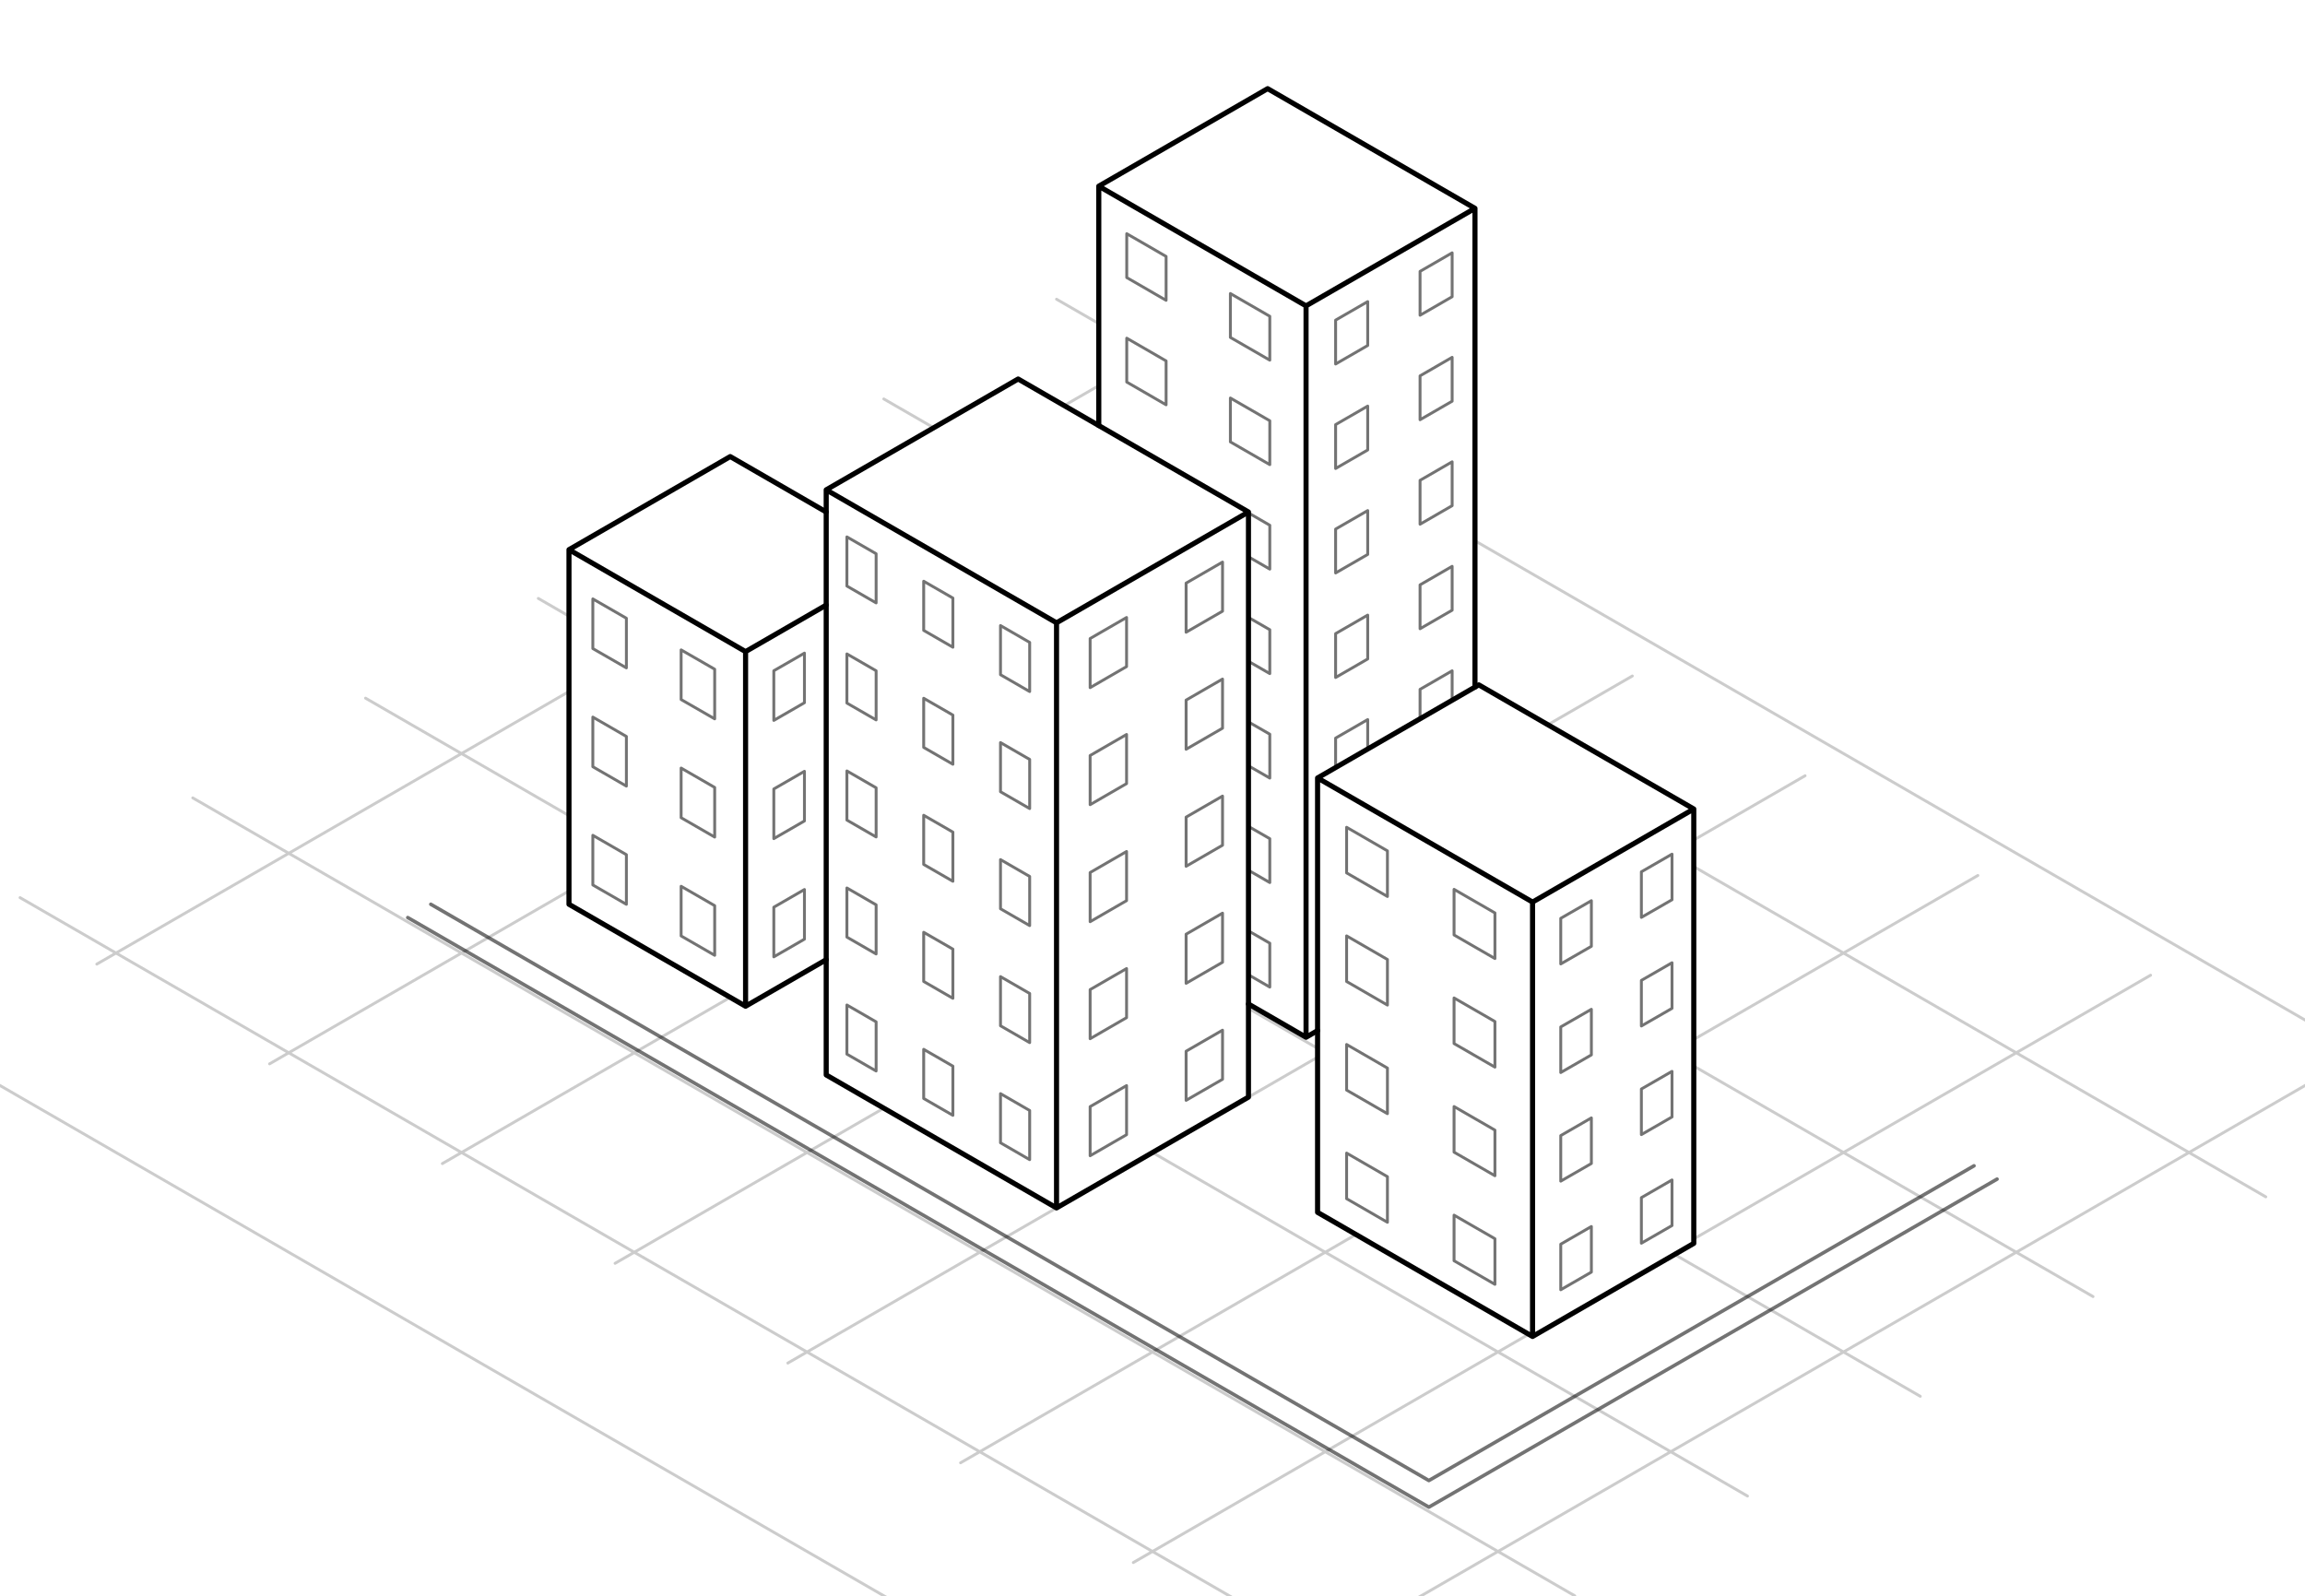
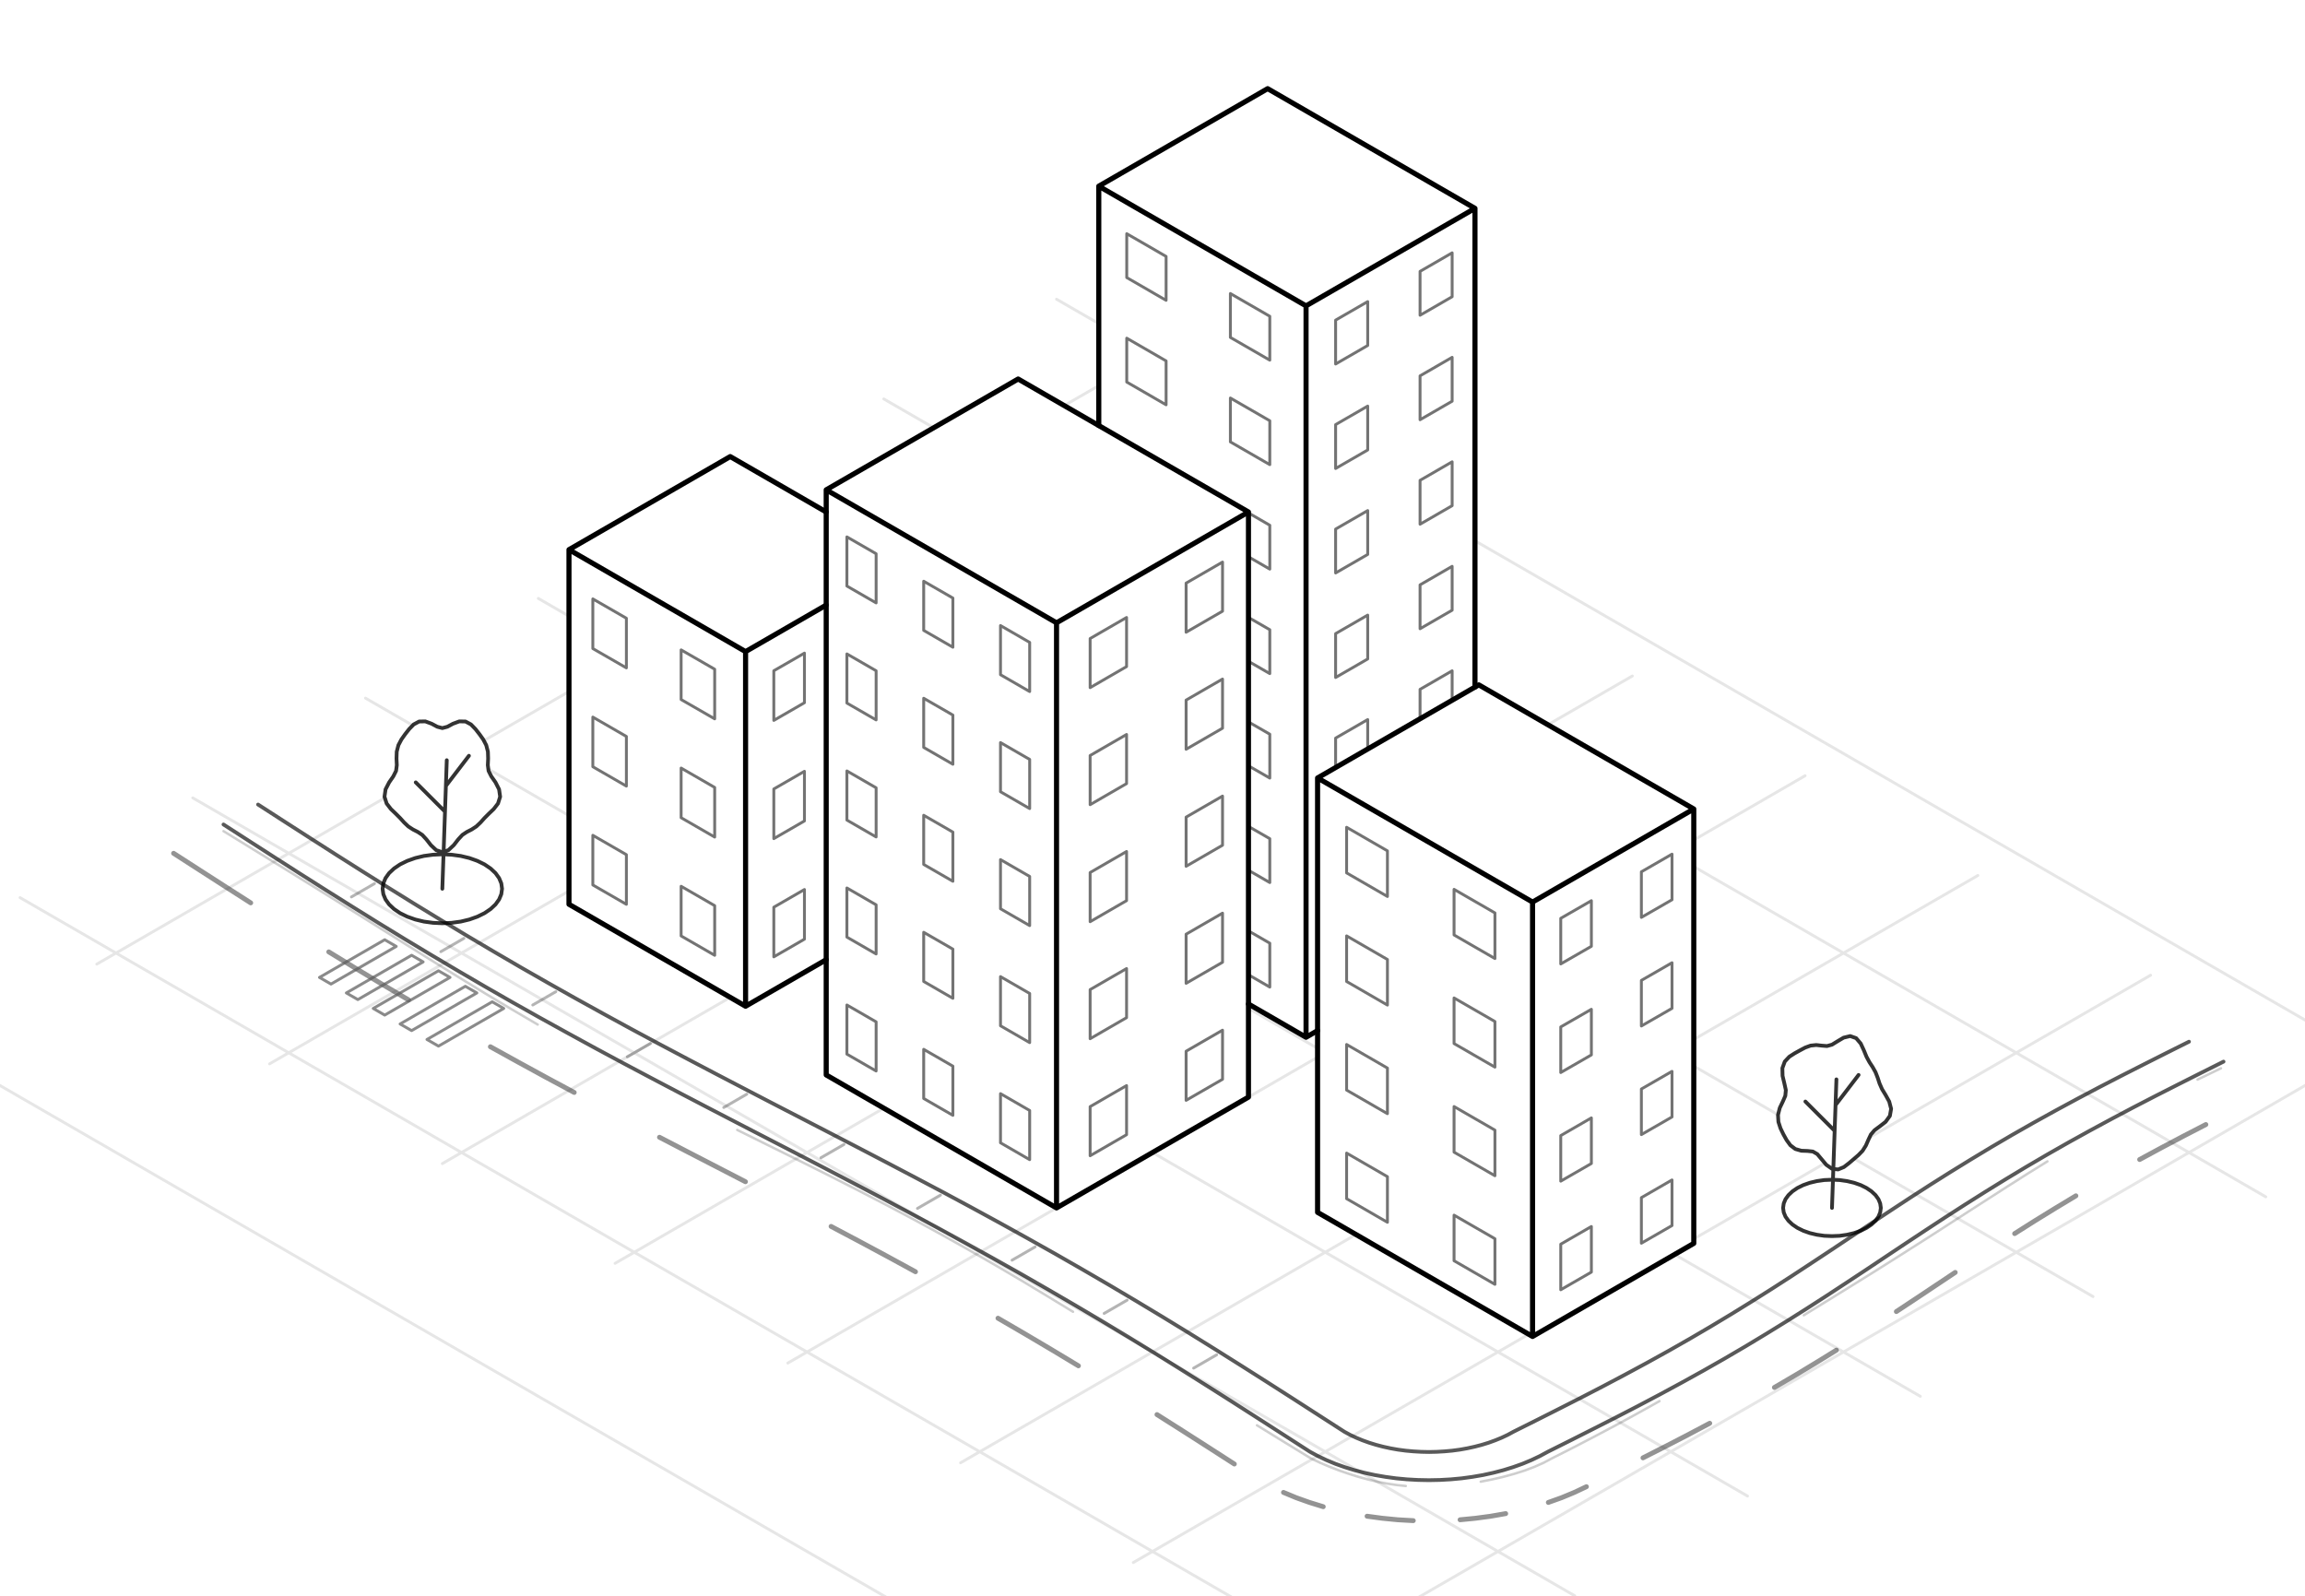
<svg xmlns="http://www.w3.org/2000/svg" viewBox="0 0 520 360" fill="none" stroke="currentColor" stroke-width="1.15" stroke-linecap="round" stroke-linejoin="round">
-   <g class="survey-lines" opacity=".2" stroke-width=".65">
-     <path d="M247.88 87L240.08 91.5 M128.36 156L21.84 217.5 M238.35 67.5L247.88 73 M332.75 122L550.12 247.5 M128.36 201L60.81 240 M199.38 90L210.64 96.5 M382.11 195.5L511.15 270 M164.74 225L99.79 262.5 M382.11 240.5L472.18 292.5 M368.25 152.5L349.2 163.5 M199.38 250L138.76 285 M121.44 135L128.36 139 M281.65 227.5L297.24 236.5 M377.78 283L433.21 315 M407.22 175L382.11 189.5 M297.24 238.5L281.65 247.5 M281.65 247.5L177.73 307.5 M82.46 157.5L128.36 184 M185.52 217L186.39 217.5 M260 260L394.23 337.5 M446.2 197.5L382.11 234.5 M305.9 278.5L216.7 330 M43.49 180L355.26 360 M485.17 220L382.11 279.5 M344.87 301L255.67 352.5 M4.52 202.5L316.29 382.5 M524.14 242.5L294.64 375 M-34.45 225L277.32 405" />
+   <g class="survey-lines" opacity=".1" stroke-width=".65">
+     <path d="M247.88 87L240.08 91.5 M128.36 156L109.16 167.09 M86.82 179.99L21.84 217.5 M238.35 67.5L247.88 73 M332.75 122L550.12 247.5 M128.36 201L60.81 240 M199.38 90L210.64 96.5 M382.11 195.5L511.15 270 M164.74 225L99.79 262.5 M382.11 240.5L401.12 251.48 M418.3 261.4L472.18 292.5 M368.25 152.5L349.2 163.5 M199.38 250L138.76 285 M121.44 135L128.36 139 M281.65 227.5L297.24 236.5 M377.78 283L433.21 315 M407.22 175L382.11 189.5 M297.24 238.5L281.65 247.5 M281.65 247.5L177.73 307.5 M82.46 157.5L93.11 163.64 M110.16 173.49L128.36 184 M185.52 217L186.39 217.5 M260 260L394.23 337.5 M446.2 197.5L382.11 234.5 M305.9 278.5L216.7 330 M43.49 180L355.26 360 M485.17 220L421.74 256.62 M411.7 262.41L382.11 279.5 M344.87 301L255.67 352.5 M4.52 202.5L316.29 382.5 M524.14 242.5L294.64 375 M-34.45 225L277.32 405" />
  </g>
-   <g class="street" opacity=".55" stroke-width=".8">
-     <path d="M97.19 204L322.35 334 M322.35 334L445.33 263 M91.99 207L322.35 340 M322.35 340L450.53 266" />
+   <g class="street" opacity=".65" stroke-width=".85">
+     <path d="M58.22 181.5L64 185.23 M64 185.23L69.8 188.96 M69.8 188.96L75.61 192.68 M75.61 192.68L81.45 196.38 M81.45 196.38L87.32 200.07 M87.32 200.07L93.23 203.74 M93.23 203.74L99.18 207.38 M99.18 207.38L105.17 210.99 M105.17 210.99L111.22 214.57 M111.22 214.57L117.32 218.13 M117.32 218.13L123.48 221.65 M123.48 221.65L129.68 225.14 M129.68 225.14L135.94 228.6 M135.94 228.6L142.24 232.04 M142.24 232.04L148.59 235.45 M148.59 235.45L154.98 238.83 M154.98 238.83L161.39 242.2 M161.39 242.2L167.84 245.56 M167.84 245.56L174.29 248.91 M174.29 248.91L180.76 252.25 M180.76 252.25L187.22 255.59 M187.22 255.59L193.68 258.94 M193.68 258.94L200.12 262.3 M200.12 262.3L206.54 265.67 M206.54 265.67L212.93 269.05 M212.93 269.05L219.27 272.46 M219.27 272.46L225.58 275.9 M225.58 275.9L231.83 279.36 M231.83 279.36L238.04 282.85 M238.04 282.85L244.2 286.38 M244.2 286.38L250.3 289.93 M250.3 289.93L256.34 293.51 M256.34 293.51L262.34 297.12 M262.34 297.12L268.29 300.76 M268.29 300.76L274.2 304.43 M274.2 304.43L280.07 308.12 M280.07 308.12L285.9 311.82 M285.9 311.82L291.72 315.54 M291.72 315.54L297.51 319.27 M297.51 319.27L303.3 323 M303.3 323L304.59 323.7 M304.59 323.7L305.95 324.34 M305.95 324.34L307.38 324.93 M307.38 324.93L308.88 325.47 M308.88 325.47L310.44 325.95 M310.44 325.95L312.04 326.37 M312.04 326.37L313.69 326.73 M313.69 326.73L315.38 327.03 M315.38 327.03L317.1 327.26 M317.1 327.26L318.84 327.42 M318.84 327.42L320.59 327.52 M320.59 327.52L322.35 327.56 M322.35 327.56L324.12 327.52 M324.12 327.52L325.87 327.42 M325.87 327.42L327.61 327.26 M327.61 327.26L329.33 327.03 M329.33 327.03L331.01 326.73 M331.01 326.73L332.66 326.37 M332.66 326.37L334.27 325.95 M334.27 325.95L335.83 325.47 M335.83 325.47L337.32 324.93 M337.32 324.93L338.76 324.34 M338.76 324.34L340.12 323.7 M340.12 323.7L341.41 323 M341.41 323L346.51 320.45 M346.51 320.45L351.6 317.88 M351.6 317.88L356.66 315.31 M356.66 315.31L361.68 312.71 M361.68 312.71L366.66 310.08 M366.66 310.08L371.59 307.42 M371.59 307.42L376.45 304.73 M376.45 304.73L381.24 302 M381.24 302L385.97 299.23 M385.97 299.23L390.64 296.42 M390.64 296.42L395.24 293.58 M395.24 293.58L399.79 290.71 M399.79 290.71L404.29 287.81 M404.29 287.81L408.75 284.88 M408.75 284.88L413.19 281.95 M413.19 281.95L417.62 279 M417.62 279L422.04 276.05 M422.04 276.05L426.48 273.12 M426.48 273.12L430.94 270.19 M430.94 270.19L435.44 267.29 M435.44 267.29L439.99 264.42 M439.99 264.42L444.6 261.58 M444.6 261.58L449.26 258.77 M449.26 258.77L453.99 256 M453.99 256L458.79 253.27 M458.79 253.27L463.65 250.58 M463.65 250.58L468.57 247.92 M468.57 247.92L473.55 245.29 M473.55 245.29L478.58 242.69 M478.58 242.69L483.64 240.12 M483.64 240.12L488.73 237.55 M488.73 237.55L493.83 235 M50.42 186L56.21 189.73 M56.21 189.73L62.01 193.46 M62.01 193.46L67.82 197.18 M67.82 197.18L73.66 200.88 M73.66 200.88L79.53 204.57 M79.53 204.57L85.43 208.24 M85.43 208.24L91.38 211.88 M91.38 211.88L97.38 215.49 M97.38 215.49L103.43 219.07 M103.43 219.07L109.53 222.63 M109.53 222.63L115.68 226.15 M115.68 226.15L121.89 229.64 M121.89 229.64L128.15 233.1 M128.15 233.1L134.45 236.54 M134.45 236.54L140.8 239.95 M140.8 239.95L147.18 243.33 M147.18 243.33L153.6 246.7 M153.6 246.7L160.04 250.06 M160.04 250.06L166.5 253.41 M166.5 253.41L172.96 256.75 M172.96 256.75L179.43 260.09 M179.43 260.09L185.89 263.44 M185.89 263.44L192.33 266.8 M192.33 266.8L198.75 270.17 M198.75 270.17L205.13 273.55 M205.13 273.55L211.48 276.96 M211.48 276.96L217.78 280.4 M217.78 280.4L224.04 283.86 M224.04 283.86L230.25 287.35 M230.25 287.35L236.4 290.88 M236.4 290.88L242.5 294.43 M242.5 294.43L248.55 298.01 M248.55 298.01L254.55 301.62 M254.55 301.62L260.5 305.26 M260.5 305.26L266.4 308.93 M266.4 308.93L272.27 312.62 M272.27 312.62L278.11 316.32 M278.11 316.32L283.92 320.04 M283.92 320.04L289.72 323.77 M289.72 323.77L295.51 327.5 M295.51 327.5L297.32 328.48 M297.32 328.48L299.24 329.39 M299.24 329.39L301.26 330.23 M301.26 330.23L303.37 330.98 M303.37 330.98L305.56 331.66 M305.56 331.66L307.82 332.25 M307.82 332.25L310.15 332.76 M310.15 332.76L312.53 333.17 M312.53 333.17L314.95 333.5 M314.95 333.5L317.4 333.73 M317.4 333.73L319.87 333.87 M319.87 333.87L322.35 333.92 M322.35 333.92L324.84 333.87 M324.84 333.87L327.31 333.73 M327.31 333.73L329.76 333.5 M329.76 333.5L332.18 333.17 M332.18 333.17L334.56 332.76 M334.56 332.76L336.88 332.25 M336.88 332.25L339.15 331.66 M339.15 331.66L341.34 330.98 M341.34 330.98L343.45 330.23 M343.45 330.23L345.47 329.39 M345.47 329.39L347.39 328.48 M347.39 328.48L349.2 327.5 M349.2 327.5L354.3 324.95 M354.3 324.95L359.39 322.38 M359.39 322.38L364.45 319.81 M364.45 319.81L369.48 317.21 M369.48 317.21L374.46 314.58 M374.46 314.58L379.38 311.92 M379.38 311.92L384.24 309.23 M384.24 309.23L389.04 306.5 M389.04 306.5L393.77 303.73 M393.77 303.73L398.43 300.92 M398.43 300.92L403.04 298.08 M403.04 298.08L407.58 295.21 M407.58 295.21L412.08 292.31 M412.08 292.31L416.55 289.38 M416.55 289.38L420.99 286.45 M420.99 286.45L425.41 283.5 M425.41 283.5L429.84 280.55 M429.84 280.55L434.27 277.62 M434.27 277.62L438.74 274.69 M438.74 274.69L443.24 271.79 M443.24 271.79L447.79 268.92 M447.79 268.92L452.39 266.08 M452.39 266.08L457.05 263.27 M457.05 263.27L461.78 260.5 M461.78 260.5L466.58 257.77 M466.58 257.77L471.44 255.08 M471.44 255.08L476.37 252.42 M476.37 252.42L481.34 249.79 M481.34 249.79L486.37 247.19 M486.37 247.19L491.43 244.62 M491.43 244.62L496.52 242.05 M496.52 242.05L501.62 239.5" />
+     <path class="lane-markings" opacity=".65" stroke-width="1.1" d="M39.16 192.5L44.95 196.23 M44.95 196.23L50.75 199.96 M50.75 199.96L56.56 203.68 M74.17 214.74L80.12 218.38 M80.12 218.38L86.12 221.99 M86.12 221.99L92.17 225.57 M110.63 236.14L116.89 239.6 M116.89 239.6L123.19 243.04 M123.19 243.04L129.54 246.45 M148.78 256.56L155.24 259.91 M155.24 259.91L161.71 263.25 M161.71 263.25L168.17 266.59 M187.49 276.67L193.87 280.05 M193.87 280.05L200.22 283.46 M200.22 283.46L206.53 286.9 M225.14 297.38L231.24 300.93 M231.24 300.93L237.29 304.51 M237.29 304.51L243.29 308.12 M261.01 319.12L266.85 322.82 M266.85 322.82L272.66 326.54 M272.66 326.54L278.46 330.27 M289.55 336.68L292.41 337.87 M292.41 337.87L295.41 338.94 M295.41 338.94L298.52 339.9 M308.41 342.05L311.84 342.51 M311.84 342.51L315.32 342.85 M315.32 342.85L318.83 343.05 M329.39 342.85L332.87 342.51 M332.87 342.51L336.3 342.05 M336.3 342.05L339.68 341.46 M349.3 338.94L352.29 337.87 M352.29 337.87L355.16 336.68 M355.16 336.68L357.89 335.39 M370.65 328.88L375.71 326.31 M375.71 326.31L380.74 323.71 M380.74 323.71L385.71 321.08 M400.3 313L405.03 310.23 M405.03 310.23L409.69 307.42 M409.69 307.42L414.29 304.58 M427.81 295.88L432.24 292.95 M432.24 292.95L436.67 290 M436.67 290L441.09 287.05 M454.5 278.29L459.04 275.42 M459.04 275.42L463.65 272.58 M463.65 272.58L468.31 269.77 M482.7 261.58L487.62 258.92 M487.62 258.92L492.6 256.29 M492.6 256.29L497.63 253.69" />
+     <path class="paving" opacity=".45" stroke-width=".65" d="M84.48 199.34L79.28 202.34 M104.65 211.69L99.45 214.69 M125.39 223.72L120.19 226.72 M146.71 235.41L141.52 238.41 M168.47 246.84L163.28 249.84 M190.4 258.18L185.2 261.18 M212.17 269.61L206.98 272.61 M233.52 281.29L228.32 284.29 M254.28 293.3L249.09 296.3 M274.47 305.64L269.28 308.64" />
+     <path class="crossing" opacity=".7" stroke-width=".65" d="M86.79 212L89.39 213.5 M89.39 213.5L74.67 222 M74.67 222L72.07 220.5 M72.07 220.5L86.79 212 M92.86 215.5L95.46 217 M95.46 217L80.73 225.5 M80.73 225.5L78.13 224 M78.13 224L92.86 215.5 M98.92 219L101.52 220.5 M101.52 220.5L86.79 229 M86.79 229L84.2 227.5 M84.2 227.5L98.92 219 M104.98 222.5L107.58 224 M107.58 224L92.86 232.5 M92.86 232.5L90.26 231 M90.26 231L104.98 222.5 M111.04 226L113.64 227.5 M113.64 227.5L98.92 236 M98.92 236L96.32 234.5 M96.32 234.5L111.04 226" />
+     <path class="pencil-pass" opacity=".3" stroke-width=".55" d="M50.42 187.5L56.49 191.23 M56.49 191.23L62.54 194.96 M62.54 194.96L68.56 198.68 M68.56 198.68L74.52 202.38 M74.52 202.38L80.43 206.07 M80.43 206.07L86.28 209.74 M86.28 209.74L92.09 213.38 M92.09 213.38L97.87 216.99 M97.87 216.99L103.66 220.57 M103.66 220.57L109.48 224.13 M109.48 224.13L115.35 227.65 M115.35 227.65L121.31 231.14 M166.32 254.91L173.07 258.25 M173.07 258.25L179.81 261.59 M179.81 261.59L186.51 264.94 M186.51 264.94L193.12 268.3 M193.12 268.3L199.63 271.67 M199.63 271.67L206.02 275.05 M206.02 275.05L212.28 278.46 M212.28 278.46L218.42 281.9 M218.42 281.9L224.44 285.36 M224.44 285.36L230.38 288.85 M230.38 288.85L236.24 292.38 M236.24 292.38L242.07 295.93 M283.57 321.54L289.64 325.27 M289.64 325.27L295.72 329 M295.72 329L297.79 329.98 M297.79 329.98L299.93 330.89 M299.93 330.89L302.1 331.73 M302.1 331.73L304.27 332.48 M304.27 332.48L306.43 333.16 M306.43 333.16L308.58 333.75 M308.58 333.75L310.71 334.26 M310.71 334.26L312.83 334.67 M312.83 334.67L314.97 335 M314.97 335L317.14 335.23 M334.04 334.26L336.63 333.75 M336.63 333.75L339.17 333.16 M339.17 333.16L341.65 332.48 M341.65 332.48L344.01 331.73 M344.01 331.73L346.22 330.89 M346.22 330.89L348.26 329.98 M348.26 329.98L350.1 329 M350.1 329L355.14 326.45 M355.14 326.45L360.08 323.88 M360.08 323.88L364.92 321.31 M364.92 321.31L369.68 318.71 M369.68 318.71L374.38 316.08 M406.93 296.71L411.66 293.81 M411.66 293.81L416.39 290.88 M416.39 290.88L421.12 287.95 M421.12 287.95L425.82 285 M425.82 285L430.47 282.05 M430.47 282.05L435.08 279.12 M435.08 279.12L439.63 276.19 M439.63 276.19L444.12 273.29 M444.12 273.29L448.58 270.42 M448.58 270.42L453.01 267.58 M453.01 267.58L457.43 264.77 M457.43 264.77L461.89 262 M495.76 243.55L501.04 241" />
+   </g>
+   <g class="pocket-gardens" opacity=".8" stroke-width=".85">
+     <path d="M109.31 206L107.7 206.79 M107.7 206.79L105.9 207.43 M105.9 207.43L103.95 207.9 M103.95 207.9L101.89 208.18 M101.89 208.18L99.79 208.28 M99.79 208.28L97.68 208.18 M97.68 208.18L95.62 207.9 M95.62 207.9L93.67 207.43 M93.67 207.43L91.87 206.79 M91.87 206.79L90.26 206 M90.26 206L88.89 205.07 M88.89 205.07L87.78 204.03 M87.78 204.03L86.97 202.9 M86.97 202.9L86.48 201.72 M86.48 201.72L86.31 200.5 M86.31 200.5L86.48 199.28 M86.48 199.28L86.97 198.1 M86.97 198.1L87.78 196.97 M87.78 196.97L88.89 195.93 M88.89 195.93L90.26 195 M90.26 195L91.87 194.21 M91.87 194.21L93.67 193.57 M93.67 193.57L95.62 193.1 M95.62 193.1L97.68 192.82 M97.68 192.82L99.79 192.72 M99.79 192.72L101.89 192.82 M101.89 192.82L103.95 193.1 M103.95 193.1L105.9 193.57 M105.9 193.57L107.7 194.21 M107.7 194.21L109.31 195 M109.31 195L110.68 195.93 M110.68 195.93L111.79 196.97 M111.79 196.97L112.6 198.1 M112.6 198.1L113.09 199.28 M113.09 199.28L113.26 200.5 M113.26 200.5L113.09 201.72 M113.09 201.72L112.6 202.9 M112.6 202.9L111.79 204.03 M111.79 204.03L110.68 205.07 M110.68 205.07L109.31 206 M111.79 176.5L112.59 178.07 M112.59 178.07L112.83 179.73 M112.83 179.73L112.35 181.26 M112.35 181.26L111.38 182.52 M111.38 182.52L110.28 183.57 M110.28 183.57L109.29 184.56 M109.29 184.56L108.4 185.55 M108.4 185.55L107.46 186.44 M107.46 186.44L106.4 187.13 M106.4 187.13L105.32 187.68 M105.32 187.68L104.31 188.35 M104.31 188.35L103.37 189.37 M103.37 189.37L102.37 190.66 M102.37 190.66L101.16 191.79 M101.16 191.79L99.79 192.25 M99.79 192.25L98.41 191.79 M98.41 191.79L97.21 190.66 M97.21 190.66L96.2 189.37 M96.2 189.37L95.26 188.35 M95.26 188.35L94.25 187.68 M94.25 187.68L93.17 187.13 M93.17 187.13L92.11 186.44 M92.11 186.44L91.17 185.55 M91.17 185.55L90.28 184.56 M90.28 184.56L89.29 183.57 M89.29 183.57L88.19 182.52 M88.19 182.52L87.22 181.26 M87.22 181.26L86.74 179.73 M86.74 179.73L86.98 178.07 M86.98 178.07L87.79 176.5 M87.79 176.5L88.73 175.14 M88.73 175.14L89.35 173.91 M89.35 173.91L89.52 172.61 M89.52 172.61L89.45 171.13 M89.45 171.13L89.5 169.57 M89.5 169.57L89.88 168.1 M89.88 168.1L90.56 166.81 M90.56 166.81L91.4 165.63 M91.4 165.63L92.3 164.48 M92.3 164.48L93.32 163.43 M93.32 163.43L94.55 162.77 M94.55 162.77L95.95 162.74 M95.95 162.74L97.38 163.27 M97.38 163.27L98.65 163.95 M98.65 163.95L99.79 164.25 M99.79 164.25L100.92 163.95 M100.92 163.95L102.19 163.27 M102.19 163.27L103.62 162.74 M103.62 162.74L105.02 162.77 M105.02 162.77L106.25 163.43 M106.25 163.43L107.27 164.48 M107.27 164.48L108.17 165.63 M108.17 165.63L109.01 166.81 M109.01 166.81L109.69 168.1 M109.69 168.1L110.07 169.57 M110.07 169.57L110.12 171.13 M110.12 171.13L110.05 172.61 M110.05 172.61L110.22 173.91 M110.22 173.91L110.84 175.14 M110.84 175.14L111.79 176.5 M99.79 200.5L100.79 171.5 M100.39 183.1L93.79 176.5 M100.59 177.3L105.79 170.5 M421.08 277L419.77 277.65 M419.77 277.65L418.29 278.17 M418.29 278.17L416.69 278.55 M416.69 278.55L415.01 278.79 M415.01 278.79L413.29 278.86 M413.29 278.86L411.56 278.79 M411.56 278.79L409.88 278.55 M409.88 278.55L408.28 278.17 M408.28 278.17L406.81 277.65 M406.81 277.65L405.49 277 M405.49 277L404.37 276.24 M404.37 276.24L403.47 275.39 M403.47 275.39L402.8 274.47 M402.8 274.47L402.4 273.5 M402.4 273.5L402.26 272.5 M402.26 272.5L402.4 271.5 M402.4 271.5L402.8 270.53 M402.8 270.53L403.47 269.61 M403.47 269.61L404.37 268.76 M404.37 268.76L405.49 268 M405.49 268L406.81 267.35 M406.81 267.35L408.28 266.83 M408.28 266.83L409.88 266.45 M409.88 266.45L411.56 266.21 M411.56 266.21L413.29 266.14 M413.29 266.14L415.01 266.21 M415.01 266.21L416.69 266.45 M416.69 266.45L418.29 266.83 M418.29 266.83L419.77 267.35 M419.77 267.35L421.08 268 M421.08 268L422.2 268.76 M422.2 268.76L423.11 269.61 M423.11 269.61L423.77 270.53 M423.77 270.53L424.17 271.5 M424.17 271.5L424.31 272.5 M424.31 272.5L424.17 273.5 M424.17 273.5L423.77 274.47 M423.77 274.47L423.11 275.39 M423.11 275.39L422.2 276.24 M422.2 276.24L421.08 277 M426.2 248.5L426.63 250.14 M426.63 250.14L426.35 251.74 M426.35 251.74L425.38 253.08 M425.38 253.08L424.07 254.1 M424.07 254.1L422.89 254.97 M422.89 254.97L422.06 255.94 M422.06 255.94L421.5 257.13 M421.5 257.13L420.94 258.42 M420.94 258.42L420.2 259.6 M420.2 259.6L419.26 260.57 M419.26 260.57L418.23 261.46 M418.23 261.46L417.15 262.38 M417.15 262.38L415.98 263.28 M415.98 263.28L414.67 263.82 M414.67 263.82L413.29 263.67 M413.29 263.67L412 262.77 M412 262.77L410.92 261.48 M410.92 261.48L409.98 260.36 M409.98 260.36L408.98 259.78 M408.98 259.78L407.77 259.65 M407.77 259.65L406.38 259.6 M406.38 259.6L405.02 259.21 M405.02 259.21L403.9 258.36 M403.9 258.36L403.04 257.18 M403.04 257.18L402.32 255.88 M402.32 255.88L401.67 254.53 M401.67 254.53L401.2 253.08 M401.2 253.08L401.11 251.52 M401.11 251.52L401.51 249.94 M401.51 249.94L402.2 248.5 M402.2 248.5L402.76 247.21 M402.76 247.21L402.88 245.92 M402.88 245.92L402.55 244.43 M402.55 244.43L402.14 242.71 M402.14 242.71L402.1 240.97 M402.1 240.97L402.64 239.48 M402.64 239.48L403.66 238.39 M403.66 238.39L404.88 237.61 M404.88 237.61L406.09 236.94 M406.09 236.94L407.26 236.32 M407.26 236.32L408.47 235.88 M408.47 235.88L409.74 235.75 M409.74 235.75L410.99 235.89 M410.99 235.89L412.16 235.98 M412.16 235.98L413.29 235.67 M413.29 235.67L414.51 234.92 M414.51 234.92L415.91 234.09 M415.91 234.09L417.4 233.73 M417.4 233.73L418.74 234.2 M418.74 234.2L419.77 235.41 M419.77 235.41L420.48 236.94 M420.48 236.94L421.08 238.4 M421.08 238.4L421.74 239.62 M421.74 239.62L422.46 240.72 M422.46 240.72L423.11 241.88 M423.11 241.88L423.6 243.14 M423.6 243.14L424.02 244.43 M424.02 244.43L424.58 245.7 M424.58 245.7L425.38 247.02 M425.38 247.02L426.2 248.5 M413.29 272.5L414.29 243.5 M413.89 255.1L407.29 248.5 M414.09 249.3L419.29 242.5" />
  </g>
  <g data-building="left">
    <path class="structure" d="M164.74 103L186.39 115.5 M186.39 136.5L168.2 147 M168.2 147L128.36 124 M128.36 124L164.74 103 M168.2 147L168.2 227 M128.36 124L128.36 204 M186.39 216.5L168.2 227 M168.2 227L128.36 204" />
    <path class="windows" opacity=".55" stroke-width=".65" d="M133.74 199.64L141.31 204.01 M141.31 204.01L141.31 192.81 M141.31 192.81L133.74 188.44 M133.74 188.44L133.74 199.64 M153.66 211.14L161.23 215.51 M161.23 215.51L161.23 204.31 M161.23 204.31L153.66 199.94 M153.66 199.94L153.66 211.14 M133.74 172.97L141.31 177.34 M141.31 177.34L141.31 166.14 M141.31 166.14L133.74 161.77 M133.74 161.77L133.74 172.97 M153.66 184.47L161.23 188.84 M161.23 188.84L161.23 177.64 M161.23 177.64L153.66 173.27 M153.66 173.27L153.66 184.47 M133.74 146.31L141.31 150.67 M141.31 150.67L141.31 139.47 M141.31 139.47L133.74 135.11 M133.74 135.11L133.74 146.31 M153.66 157.81L161.23 162.17 M161.23 162.17L161.23 150.97 M161.23 150.97L153.66 146.61 M153.66 146.61L153.66 157.81 M181.48 211.87L174.57 215.86 M174.57 215.86L174.57 204.66 M174.57 204.66L181.48 200.67 M181.48 200.67L181.48 211.87 M181.48 185.2L174.57 189.19 M174.57 189.19L174.57 177.99 M174.57 177.99L181.48 174 M181.48 174L181.48 185.2 M181.48 158.53L174.57 162.52 M174.57 162.52L174.57 151.32 M174.57 151.32L181.48 147.34 M181.48 147.34L181.48 158.53" />
  </g>
  <g data-building="background-tower">
    <path class="structure" d="M285.98 20L332.75 47 M332.75 47L294.64 69 M294.64 69L247.88 42 M247.88 42L285.98 20 M332.75 47L332.75 155 M294.64 69L294.64 234 M247.88 42L247.88 96 M297.24 232.5L294.64 234 M294.64 234L281.65 226.5" />
    <path class="windows" opacity=".55" stroke-width=".65" d="M281.65 219.9L286.46 222.68 M286.46 222.68L286.46 212.78 M286.46 212.78L281.65 210 M281.65 196.33L286.46 199.1 M286.46 199.1L286.46 189.2 M286.46 189.2L281.65 186.43 M281.65 172.76L286.46 175.53 M286.46 175.53L286.46 165.63 M286.46 165.63L281.65 162.86 M281.65 149.19L286.46 151.96 M286.46 151.96L286.46 142.06 M286.46 142.06L281.65 139.29 M281.65 125.61L286.46 128.39 M286.46 128.39L286.46 118.49 M286.46 118.49L281.65 115.71 M254.19 86.19L263.07 91.32 M263.07 91.32L263.07 81.42 M263.07 81.42L254.19 76.29 M254.19 76.29L254.19 86.19 M277.57 99.69L286.46 104.82 M286.46 104.82L286.46 94.92 M286.46 94.92L277.57 89.79 M277.57 89.79L277.57 99.69 M254.19 62.62L263.07 67.75 M263.07 67.75L263.07 57.85 M263.07 57.85L254.19 52.72 M254.19 52.72L254.19 62.62 M277.57 76.12L286.46 81.25 M286.46 81.25L286.46 71.35 M286.46 71.35L277.57 66.22 M277.57 66.22L277.57 76.12 M320.36 162.15L320.36 155.51 M320.36 155.51L327.6 151.33 M327.6 151.33L327.6 157.97 M301.31 173.15L301.31 166.51 M301.31 166.51L308.55 162.33 M308.55 162.33L308.55 168.97 M327.6 137.66L320.36 141.84 M320.36 141.84L320.36 131.94 M320.36 131.94L327.6 127.76 M327.6 127.76L327.6 137.66 M308.55 148.66L301.31 152.84 M301.31 152.84L301.31 142.94 M301.31 142.94L308.55 138.76 M308.55 138.76L308.55 148.66 M327.6 114.08L320.36 118.26 M320.36 118.26L320.36 108.36 M320.36 108.36L327.6 104.18 M327.6 104.18L327.6 114.08 M308.55 125.08L301.31 129.26 M301.31 129.26L301.31 119.36 M301.31 119.36L308.55 115.18 M308.55 115.18L308.55 125.08 M327.6 90.51L320.36 94.69 M320.36 94.69L320.36 84.79 M320.36 84.79L327.6 80.61 M327.6 80.61L327.6 90.51 M308.55 101.51L301.31 105.69 M301.31 105.69L301.31 95.79 M301.31 95.79L308.55 91.61 M308.55 91.61L308.55 101.51 M327.6 66.94L320.36 71.12 M320.36 71.12L320.36 61.22 M320.36 61.22L327.6 57.04 M327.6 57.04L327.6 66.94 M308.55 77.94L301.31 82.12 M301.31 82.12L301.31 72.22 M301.31 72.22L308.55 68.04 M308.55 68.04L308.55 77.94" />
  </g>
  <g data-building="center">
    <path class="structure" d="M229.69 85.5L281.65 115.5 M281.65 115.5L238.35 140.5 M238.35 140.5L186.39 110.5 M186.39 110.5L229.69 85.5 M281.65 115.5L281.65 247.5 M238.35 140.5L238.35 272.5 M186.39 110.5L186.39 242.5 M281.65 247.5L238.35 272.5 M238.35 272.5L186.39 242.5" />
    <path class="windows" opacity=".55" stroke-width=".65" d="M191.06 237.81L197.65 241.61 M197.65 241.61L197.65 230.52 M197.65 230.52L191.06 226.72 M191.06 226.72L191.06 237.81 M208.38 247.81L214.97 251.61 M214.97 251.61L214.97 240.52 M214.97 240.52L208.38 236.72 M208.38 236.72L208.38 247.81 M225.71 257.81L232.29 261.61 M232.29 261.61L232.29 250.52 M232.29 250.52L225.71 246.72 M225.71 246.72L225.71 257.81 M191.06 211.41L197.65 215.21 M197.65 215.21L197.65 204.12 M197.65 204.12L191.06 200.32 M191.06 200.32L191.06 211.41 M208.38 221.41L214.97 225.21 M214.97 225.21L214.97 214.12 M214.97 214.12L208.38 210.32 M208.38 210.32L208.38 221.41 M225.71 231.41L232.29 235.21 M232.29 235.21L232.29 224.12 M232.29 224.12L225.71 220.32 M225.71 220.32L225.71 231.41 M191.06 185.01L197.65 188.81 M197.65 188.81L197.65 177.72 M197.65 177.72L191.06 173.92 M191.06 173.92L191.06 185.01 M208.38 195.01L214.97 198.81 M214.97 198.81L214.97 187.72 M214.97 187.72L208.38 183.92 M208.38 183.92L208.38 195.01 M225.71 205.01L232.29 208.81 M232.29 208.81L232.29 197.72 M232.29 197.72L225.71 193.92 M225.71 193.92L225.71 205.01 M191.06 158.61L197.65 162.41 M197.65 162.41L197.65 151.32 M197.65 151.32L191.06 147.52 M191.06 147.52L191.06 158.61 M208.38 168.61L214.97 172.41 M214.97 172.41L214.97 161.32 M214.97 161.32L208.38 157.52 M208.38 157.52L208.38 168.61 M225.71 178.61L232.29 182.41 M232.29 182.41L232.29 171.32 M232.29 171.32L225.71 167.52 M225.71 167.52L225.71 178.61 M191.06 132.21L197.65 136.01 M197.65 136.01L197.65 124.92 M197.65 124.92L191.06 121.12 M191.06 121.12L191.06 132.21 M208.38 142.21L214.97 146.01 M214.97 146.01L214.97 134.92 M214.97 134.92L208.38 131.12 M208.38 131.12L208.38 142.21 M225.71 152.21L232.29 156.01 M232.29 156.01L232.29 144.92 M232.29 144.92L225.71 141.12 M225.71 141.12L225.71 152.21 M275.8 243.48L267.58 248.23 M267.58 248.23L267.58 237.15 M267.58 237.15L275.8 232.4 M275.8 232.4L275.8 243.48 M254.15 255.98L245.93 260.73 M245.93 260.73L245.93 249.65 M245.93 249.65L254.15 244.9 M254.15 244.9L254.15 255.98 M275.8 217.08L267.58 221.83 M267.58 221.83L267.58 210.75 M267.58 210.75L275.8 206 M275.8 206L275.8 217.08 M254.15 229.58L245.93 234.33 M245.93 234.33L245.93 223.25 M245.93 223.25L254.15 218.5 M254.15 218.5L254.15 229.58 M275.8 190.68L267.58 195.43 M267.58 195.43L267.58 184.34 M267.58 184.34L275.8 179.59 M275.8 179.59L275.8 190.68 M254.15 203.18L245.93 207.93 M245.93 207.93L245.93 196.84 M245.93 196.84L254.15 192.09 M254.15 192.09L254.15 203.18 M275.8 164.28L267.58 169.03 M267.58 169.03L267.58 157.94 M267.58 157.94L275.8 153.19 M275.8 153.19L275.8 164.28 M254.15 176.78L245.93 181.53 M245.93 181.53L245.93 170.44 M245.93 170.44L254.15 165.69 M254.15 165.69L254.15 176.78 M275.8 137.88L267.58 142.63 M267.58 142.63L267.58 131.55 M267.58 131.55L275.8 126.8 M275.8 126.8L275.8 137.88 M254.15 150.38L245.93 155.13 M245.93 155.13L245.93 144.05 M245.93 144.05L254.15 139.3 M254.15 139.3L254.15 150.38" />
  </g>
  <g data-building="right">
    <path class="structure" d="M333.61 154.5L382.11 182.5 M382.11 182.5L345.74 203.5 M345.74 203.5L297.24 175.5 M297.24 175.5L333.61 154.5 M382.11 182.5L382.11 280.5 M345.74 203.5L345.74 301.5 M297.24 175.5L297.24 273.5 M382.11 280.5L345.74 301.5 M345.74 301.5L297.24 273.5" />
    <path class="windows" opacity=".55" stroke-width=".65" d="M303.79 270.42L313 275.74 M313 275.74L313 265.45 M313 265.45L303.79 260.13 M303.79 260.13L303.79 270.42 M328.03 284.42L337.25 289.74 M337.25 289.74L337.25 279.45 M337.25 279.45L328.03 274.13 M328.03 274.13L328.03 284.42 M303.79 245.92L313 251.24 M313 251.24L313 240.95 M313 240.95L303.79 235.63 M303.79 235.63L303.79 245.92 M328.03 259.92L337.25 265.24 M337.25 265.24L337.25 254.95 M337.25 254.95L328.03 249.63 M328.03 249.63L328.03 259.92 M303.79 221.42L313 226.74 M313 226.74L313 216.45 M313 216.45L303.79 211.13 M303.79 211.13L303.79 221.42 M328.03 235.42L337.25 240.74 M337.25 240.74L337.25 230.45 M337.25 230.45L328.03 225.13 M328.03 225.13L328.03 235.42 M303.79 196.92L313 202.24 M313 202.24L313 191.95 M313 191.95L303.79 186.63 M303.79 186.63L303.79 196.92 M328.03 210.92L337.25 216.24 M337.25 216.24L337.25 205.95 M337.25 205.95L328.03 200.63 M328.03 200.63L328.03 210.92 M377.2 276.48L370.29 280.46 M370.29 280.46L370.29 270.18 M370.29 270.18L377.2 266.19 M377.2 266.19L377.2 276.48 M359.01 286.98L352.1 290.96 M352.1 290.96L352.1 280.68 M352.1 280.68L359.01 276.69 M359.01 276.69L359.01 286.98 M377.2 251.98L370.29 255.96 M370.29 255.96L370.29 245.67 M370.29 245.67L377.2 241.69 M377.2 241.69L377.2 251.98 M359.01 262.48L352.1 266.46 M352.1 266.46L352.1 256.18 M352.1 256.18L359.01 252.19 M359.01 252.19L359.01 262.48 M377.2 227.48L370.29 231.46 M370.29 231.46L370.29 221.17 M370.29 221.17L377.2 217.19 M377.2 217.19L377.2 227.48 M359.01 237.98L352.1 241.96 M352.1 241.96L352.1 231.67 M352.1 231.67L359.01 227.69 M359.01 227.69L359.01 237.98 M377.2 202.98L370.29 206.96 M370.29 206.96L370.29 196.67 M370.29 196.67L377.2 192.69 M377.2 192.69L377.2 202.98 M359.01 213.48L352.1 217.46 M352.1 217.46L352.1 207.17 M352.1 207.17L359.01 203.19 M359.01 203.19L359.01 213.48" />
  </g>
</svg>
